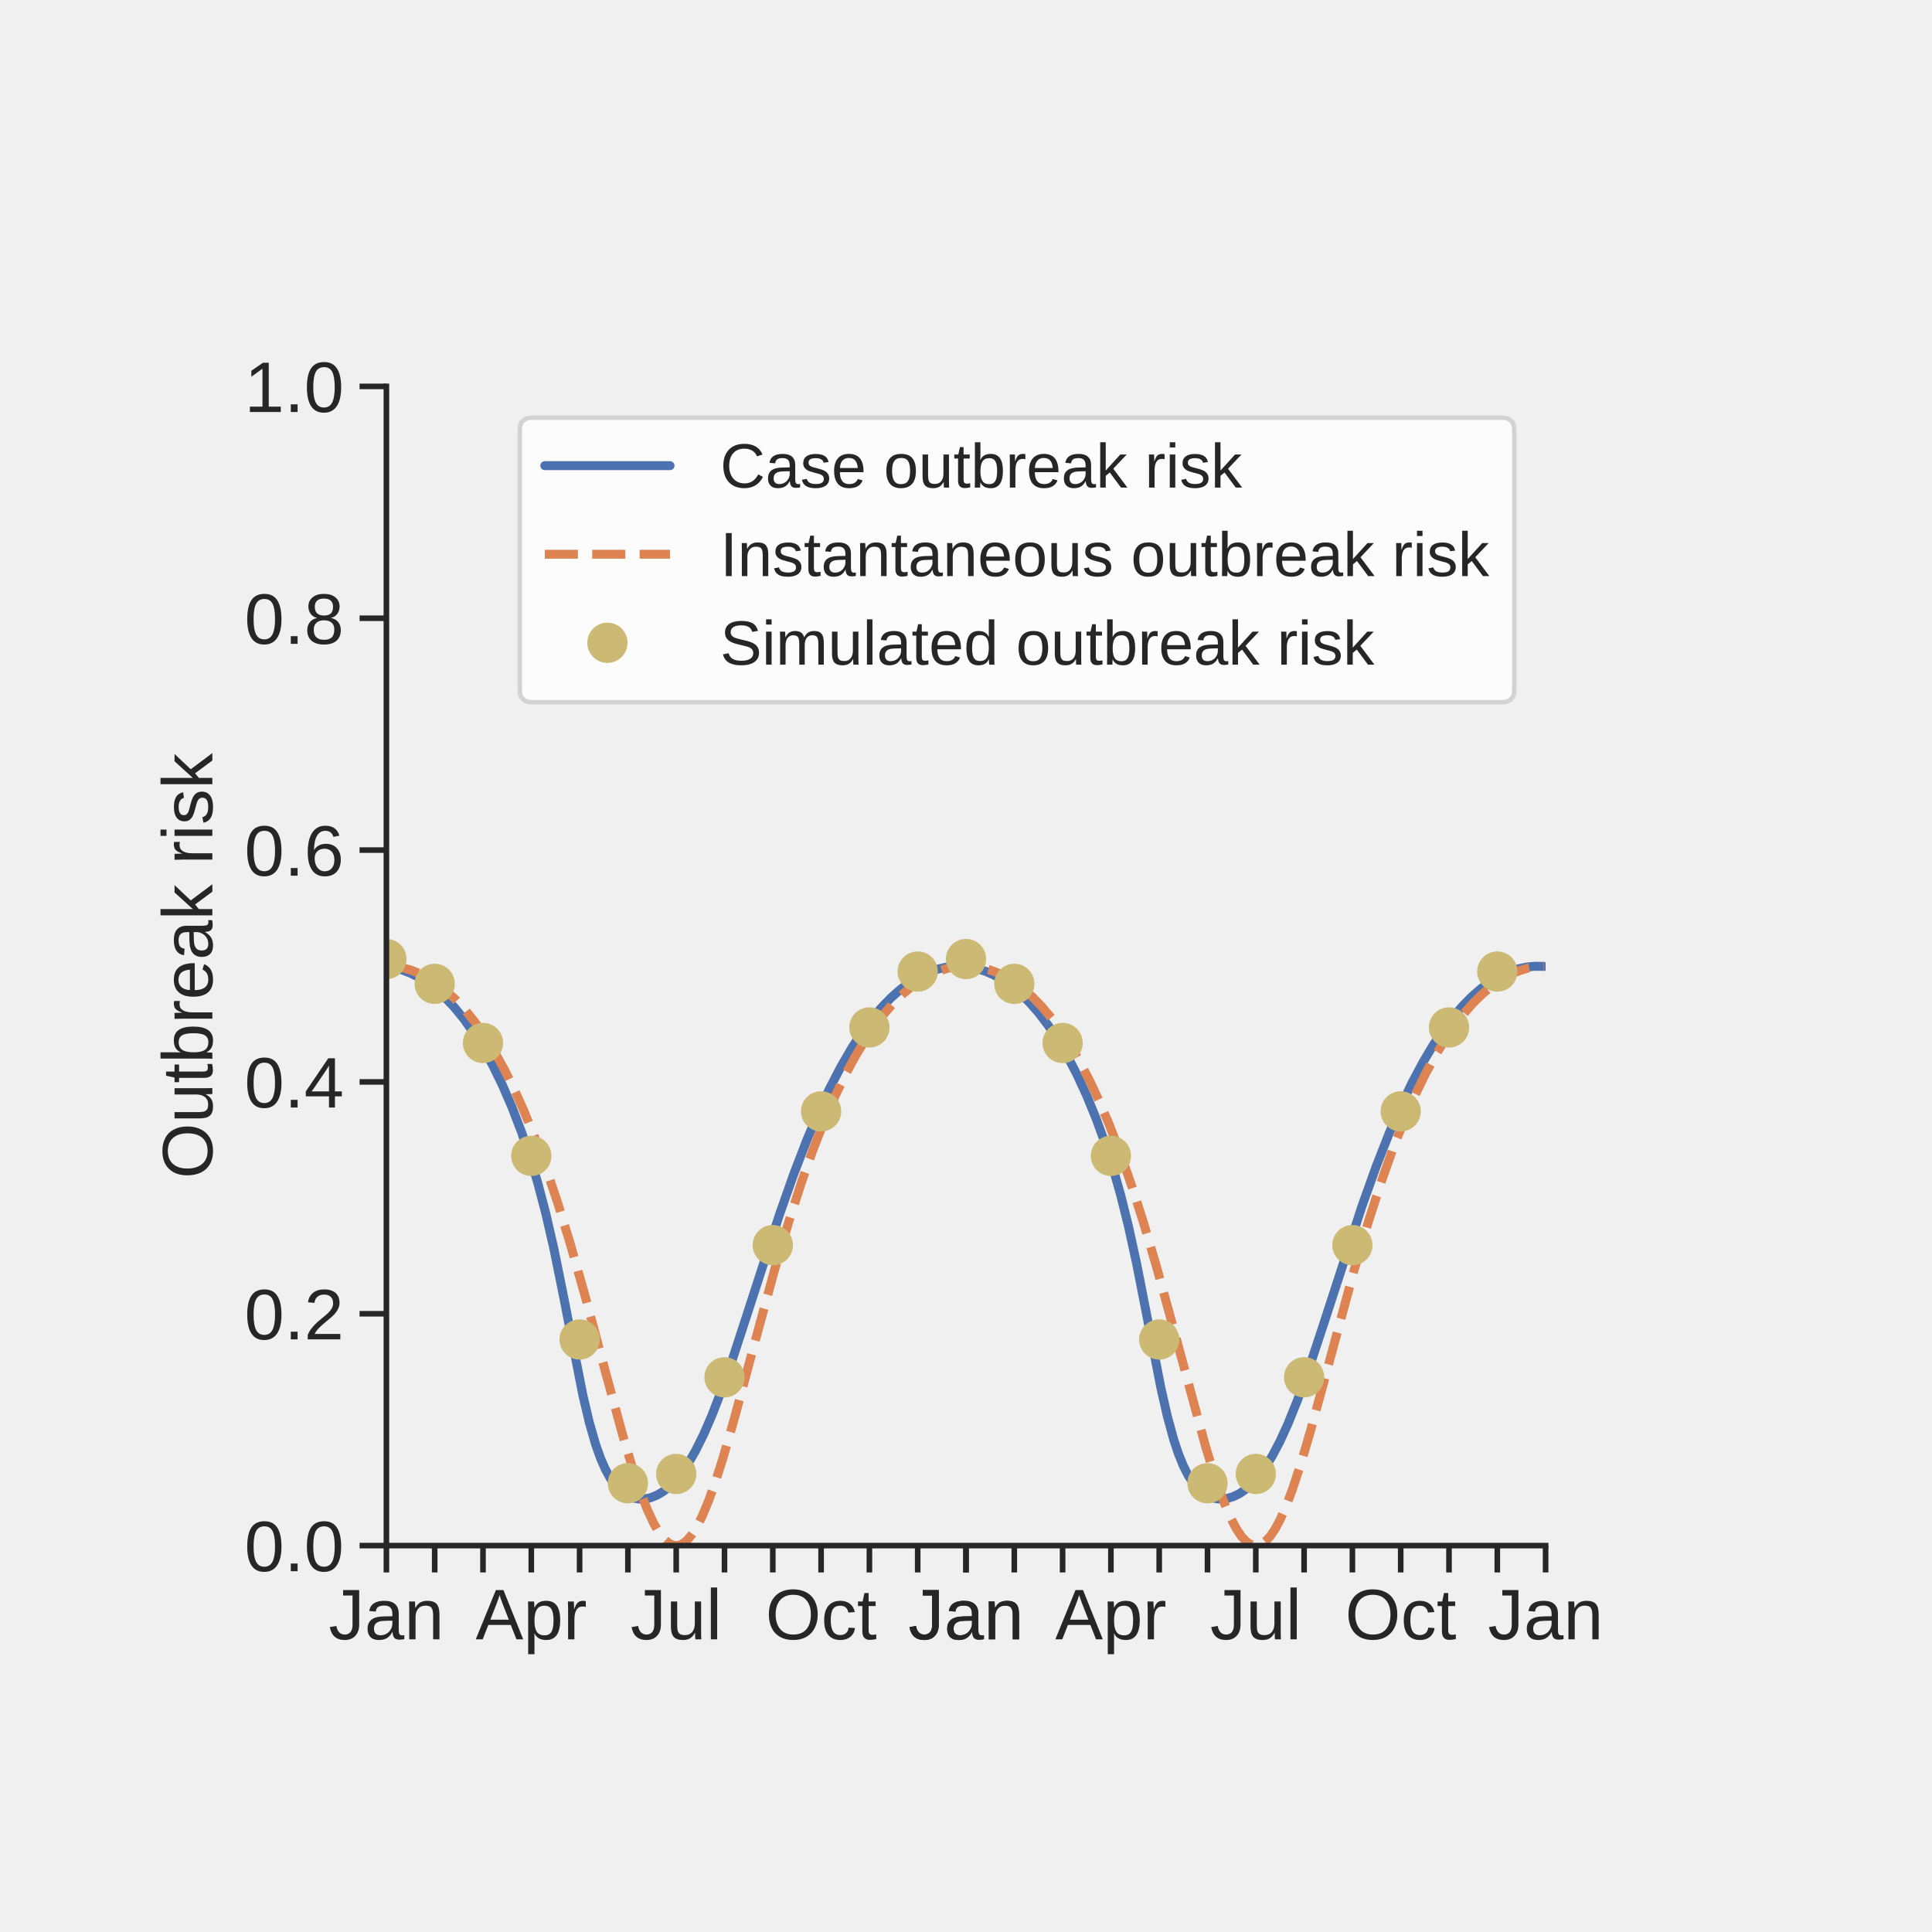
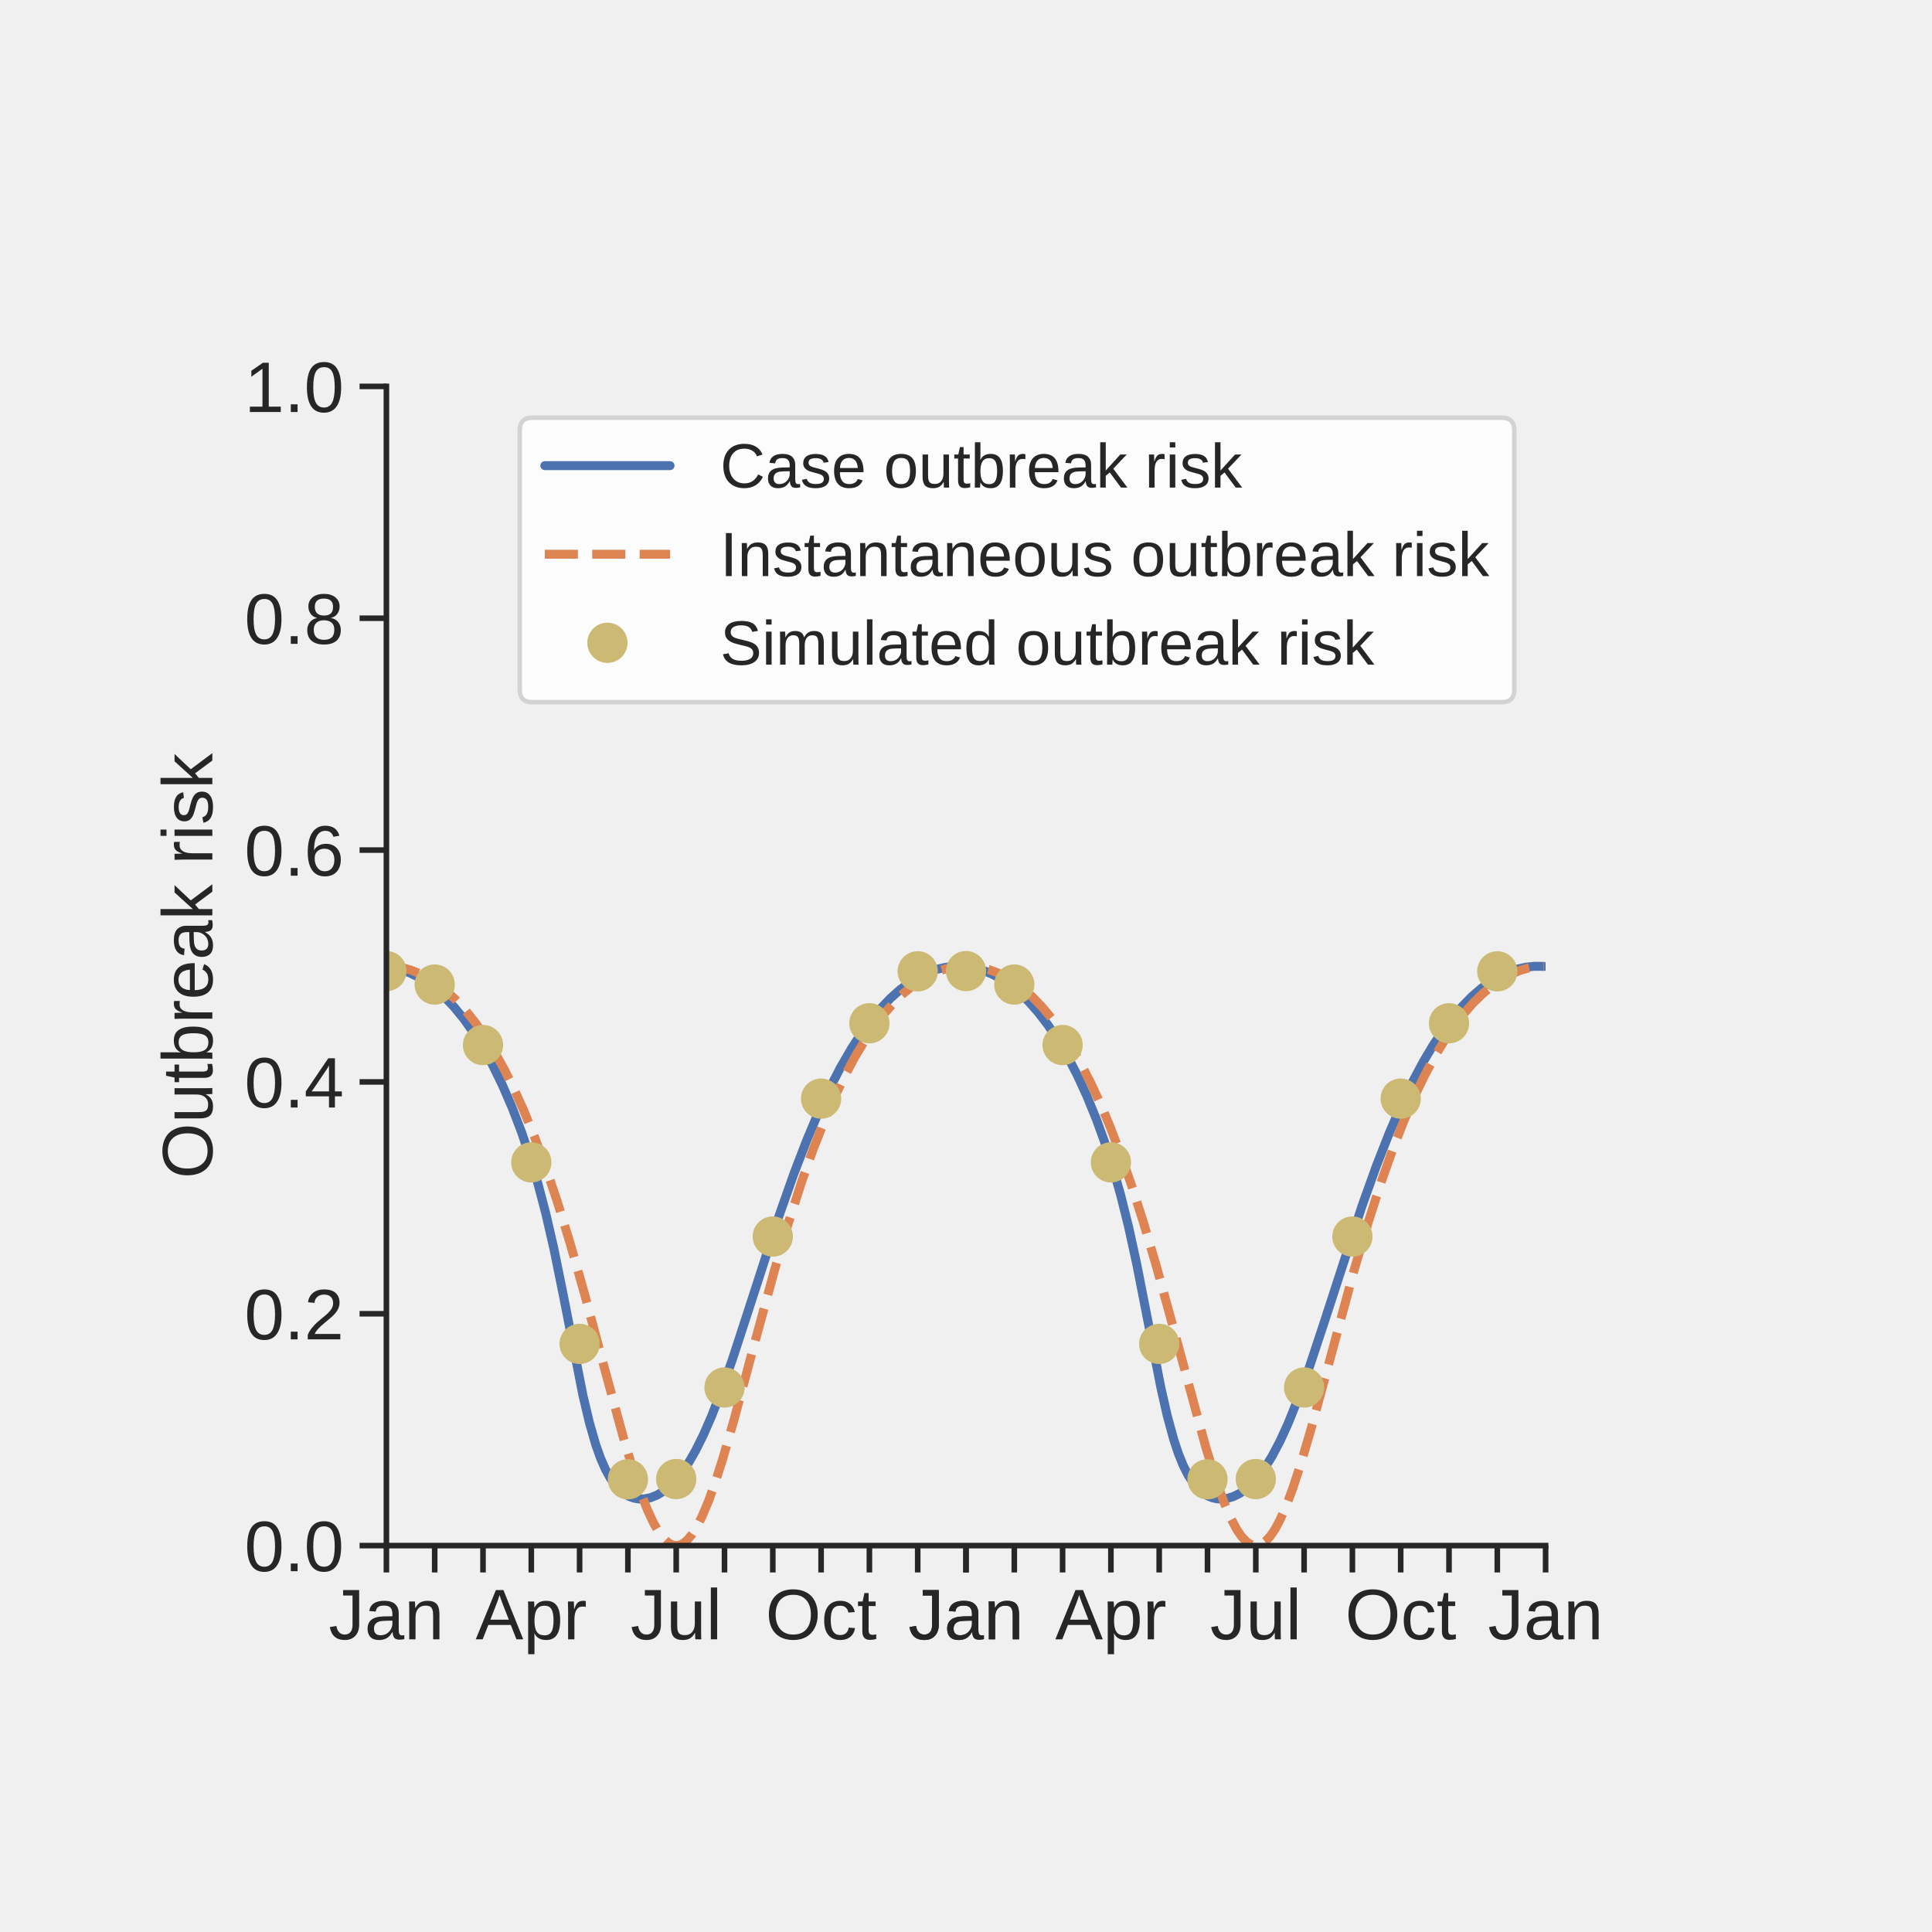
<svg xmlns="http://www.w3.org/2000/svg" xmlns:xlink="http://www.w3.org/1999/xlink" width="432pt" height="432pt" viewBox="0 0 432 432" version="1.1">
  <defs>
    <style type="text/css">*{stroke-linejoin: round; stroke-linecap: butt}</style>
  </defs>
  <g id="figure_1">
    <g id="patch_1">
      <path d="M 0 432  L 432 432  L 432 0  L 0 0  L 0 432  z " style="fill: none" />
    </g>
    <g id="axes_1">
      <g id="patch_2">
        <path d="M 86.4 345.6  L 345.6 345.6  L 345.6 86.4  L 86.4 86.4  L 86.4 345.6  z " style="fill: none" />
      </g>
      <g id="matplotlib.axis_1">
        <g id="xtick_1">
          <g id="line2d_1">
            <defs>
-               <path id="m7b2ea4bc69" d="M 0 0  L 0 6  " style="stroke: #262626; stroke-width: 1.25" />
+               <path id="m8b8dbcb08c" d="M 0 0  L 0 6  " style="stroke: #262626; stroke-width: 1.25" />
            </defs>
            <g>
-               <use xlink:href="#m7b2ea4bc69" x="86.4" y="345.6" style="fill: #262626; stroke: #262626; stroke-width: 1.25" />
+               <use xlink:href="#m8b8dbcb08c" x="86.4" y="345.6" style="fill: #262626; stroke: #262626; stroke-width: 1.25" />
            </g>
          </g>
          <g id="text_1">
            <text style="fill: #262626; font: 16px 'Arial', 'DejaVu Sans', 'Liberation Sans', 'Bitstream Vera Sans', sans-serif; text-anchor: middle" x="86.4" y="366.553" transform="rotate(-0 86.4 366.5525)">Jan</text>
          </g>
        </g>
        <g id="xtick_2">
          <g id="line2d_2">
            <g>
-               <use xlink:href="#m7b2ea4bc69" x="97.2" y="345.6" style="fill: #262626; stroke: #262626; stroke-width: 1.25" />
+               <use xlink:href="#m8b8dbcb08c" x="97.2" y="345.6" style="fill: #262626; stroke: #262626; stroke-width: 1.25" />
            </g>
          </g>
        </g>
        <g id="xtick_3">
          <g id="line2d_3">
            <g>
-               <use xlink:href="#m7b2ea4bc69" x="108" y="345.6" style="fill: #262626; stroke: #262626; stroke-width: 1.25" />
+               <use xlink:href="#m8b8dbcb08c" x="108" y="345.6" style="fill: #262626; stroke: #262626; stroke-width: 1.25" />
            </g>
          </g>
        </g>
        <g id="xtick_4">
          <g id="line2d_4">
            <g>
-               <use xlink:href="#m7b2ea4bc69" x="118.8" y="345.6" style="fill: #262626; stroke: #262626; stroke-width: 1.25" />
+               <use xlink:href="#m8b8dbcb08c" x="118.8" y="345.6" style="fill: #262626; stroke: #262626; stroke-width: 1.25" />
            </g>
          </g>
          <g id="text_2">
            <text style="fill: #262626; font: 16px 'Arial', 'DejaVu Sans', 'Liberation Sans', 'Bitstream Vera Sans', sans-serif; text-anchor: middle" x="118.8" y="366.553" transform="rotate(-0 118.8 366.5525)">Apr</text>
          </g>
        </g>
        <g id="xtick_5">
          <g id="line2d_5">
            <g>
-               <use xlink:href="#m7b2ea4bc69" x="129.6" y="345.6" style="fill: #262626; stroke: #262626; stroke-width: 1.25" />
+               <use xlink:href="#m8b8dbcb08c" x="129.6" y="345.6" style="fill: #262626; stroke: #262626; stroke-width: 1.25" />
            </g>
          </g>
        </g>
        <g id="xtick_6">
          <g id="line2d_6">
            <g>
-               <use xlink:href="#m7b2ea4bc69" x="140.4" y="345.6" style="fill: #262626; stroke: #262626; stroke-width: 1.25" />
+               <use xlink:href="#m8b8dbcb08c" x="140.4" y="345.6" style="fill: #262626; stroke: #262626; stroke-width: 1.25" />
            </g>
          </g>
        </g>
        <g id="xtick_7">
          <g id="line2d_7">
            <g>
-               <use xlink:href="#m7b2ea4bc69" x="151.2" y="345.6" style="fill: #262626; stroke: #262626; stroke-width: 1.25" />
+               <use xlink:href="#m8b8dbcb08c" x="151.2" y="345.6" style="fill: #262626; stroke: #262626; stroke-width: 1.25" />
            </g>
          </g>
          <g id="text_3">
            <text style="fill: #262626; font: 16px 'Arial', 'DejaVu Sans', 'Liberation Sans', 'Bitstream Vera Sans', sans-serif; text-anchor: middle" x="151.2" y="366.553" transform="rotate(-0 151.2 366.5525)">Jul</text>
          </g>
        </g>
        <g id="xtick_8">
          <g id="line2d_8">
            <g>
-               <use xlink:href="#m7b2ea4bc69" x="162" y="345.6" style="fill: #262626; stroke: #262626; stroke-width: 1.25" />
+               <use xlink:href="#m8b8dbcb08c" x="162" y="345.6" style="fill: #262626; stroke: #262626; stroke-width: 1.25" />
            </g>
          </g>
        </g>
        <g id="xtick_9">
          <g id="line2d_9">
            <g>
-               <use xlink:href="#m7b2ea4bc69" x="172.8" y="345.6" style="fill: #262626; stroke: #262626; stroke-width: 1.25" />
+               <use xlink:href="#m8b8dbcb08c" x="172.8" y="345.6" style="fill: #262626; stroke: #262626; stroke-width: 1.25" />
            </g>
          </g>
        </g>
        <g id="xtick_10">
          <g id="line2d_10">
            <g>
-               <use xlink:href="#m7b2ea4bc69" x="183.6" y="345.6" style="fill: #262626; stroke: #262626; stroke-width: 1.25" />
+               <use xlink:href="#m8b8dbcb08c" x="183.6" y="345.6" style="fill: #262626; stroke: #262626; stroke-width: 1.25" />
            </g>
          </g>
          <g id="text_4">
            <text style="fill: #262626; font: 16px 'Arial', 'DejaVu Sans', 'Liberation Sans', 'Bitstream Vera Sans', sans-serif; text-anchor: middle" x="183.6" y="366.553" transform="rotate(-0 183.6 366.5525)">Oct</text>
          </g>
        </g>
        <g id="xtick_11">
          <g id="line2d_11">
            <g>
-               <use xlink:href="#m7b2ea4bc69" x="194.4" y="345.6" style="fill: #262626; stroke: #262626; stroke-width: 1.25" />
+               <use xlink:href="#m8b8dbcb08c" x="194.4" y="345.6" style="fill: #262626; stroke: #262626; stroke-width: 1.25" />
            </g>
          </g>
        </g>
        <g id="xtick_12">
          <g id="line2d_12">
            <g>
-               <use xlink:href="#m7b2ea4bc69" x="205.2" y="345.6" style="fill: #262626; stroke: #262626; stroke-width: 1.25" />
+               <use xlink:href="#m8b8dbcb08c" x="205.2" y="345.6" style="fill: #262626; stroke: #262626; stroke-width: 1.25" />
            </g>
          </g>
        </g>
        <g id="xtick_13">
          <g id="line2d_13">
            <g>
-               <use xlink:href="#m7b2ea4bc69" x="216" y="345.6" style="fill: #262626; stroke: #262626; stroke-width: 1.25" />
+               <use xlink:href="#m8b8dbcb08c" x="216" y="345.6" style="fill: #262626; stroke: #262626; stroke-width: 1.25" />
            </g>
          </g>
          <g id="text_5">
            <text style="fill: #262626; font: 16px 'Arial', 'DejaVu Sans', 'Liberation Sans', 'Bitstream Vera Sans', sans-serif; text-anchor: middle" x="216" y="366.553" transform="rotate(-0 216 366.5525)">Jan</text>
          </g>
        </g>
        <g id="xtick_14">
          <g id="line2d_14">
            <g>
-               <use xlink:href="#m7b2ea4bc69" x="216" y="345.6" style="fill: #262626; stroke: #262626; stroke-width: 1.25" />
+               <use xlink:href="#m8b8dbcb08c" x="216" y="345.6" style="fill: #262626; stroke: #262626; stroke-width: 1.25" />
            </g>
          </g>
          <g id="text_6">
            <text style="fill: #262626; font: 16px 'Arial', 'DejaVu Sans', 'Liberation Sans', 'Bitstream Vera Sans', sans-serif; text-anchor: middle" x="216" y="366.553" transform="rotate(-0 216 366.5525)">Jan</text>
          </g>
        </g>
        <g id="xtick_15">
          <g id="line2d_15">
            <g>
-               <use xlink:href="#m7b2ea4bc69" x="226.8" y="345.6" style="fill: #262626; stroke: #262626; stroke-width: 1.25" />
+               <use xlink:href="#m8b8dbcb08c" x="226.8" y="345.6" style="fill: #262626; stroke: #262626; stroke-width: 1.25" />
            </g>
          </g>
        </g>
        <g id="xtick_16">
          <g id="line2d_16">
            <g>
-               <use xlink:href="#m7b2ea4bc69" x="237.6" y="345.6" style="fill: #262626; stroke: #262626; stroke-width: 1.25" />
+               <use xlink:href="#m8b8dbcb08c" x="237.6" y="345.6" style="fill: #262626; stroke: #262626; stroke-width: 1.25" />
            </g>
          </g>
        </g>
        <g id="xtick_17">
          <g id="line2d_17">
            <g>
-               <use xlink:href="#m7b2ea4bc69" x="248.4" y="345.6" style="fill: #262626; stroke: #262626; stroke-width: 1.25" />
+               <use xlink:href="#m8b8dbcb08c" x="248.4" y="345.6" style="fill: #262626; stroke: #262626; stroke-width: 1.25" />
            </g>
          </g>
          <g id="text_7">
            <text style="fill: #262626; font: 16px 'Arial', 'DejaVu Sans', 'Liberation Sans', 'Bitstream Vera Sans', sans-serif; text-anchor: middle" x="248.4" y="366.553" transform="rotate(-0 248.4 366.5525)">Apr</text>
          </g>
        </g>
        <g id="xtick_18">
          <g id="line2d_18">
            <g>
-               <use xlink:href="#m7b2ea4bc69" x="259.2" y="345.6" style="fill: #262626; stroke: #262626; stroke-width: 1.25" />
+               <use xlink:href="#m8b8dbcb08c" x="259.2" y="345.6" style="fill: #262626; stroke: #262626; stroke-width: 1.25" />
            </g>
          </g>
        </g>
        <g id="xtick_19">
          <g id="line2d_19">
            <g>
-               <use xlink:href="#m7b2ea4bc69" x="270" y="345.6" style="fill: #262626; stroke: #262626; stroke-width: 1.25" />
+               <use xlink:href="#m8b8dbcb08c" x="270" y="345.6" style="fill: #262626; stroke: #262626; stroke-width: 1.25" />
            </g>
          </g>
        </g>
        <g id="xtick_20">
          <g id="line2d_20">
            <g>
-               <use xlink:href="#m7b2ea4bc69" x="280.8" y="345.6" style="fill: #262626; stroke: #262626; stroke-width: 1.25" />
+               <use xlink:href="#m8b8dbcb08c" x="280.8" y="345.6" style="fill: #262626; stroke: #262626; stroke-width: 1.25" />
            </g>
          </g>
          <g id="text_8">
            <text style="fill: #262626; font: 16px 'Arial', 'DejaVu Sans', 'Liberation Sans', 'Bitstream Vera Sans', sans-serif; text-anchor: middle" x="280.8" y="366.553" transform="rotate(-0 280.8 366.5525)">Jul</text>
          </g>
        </g>
        <g id="xtick_21">
          <g id="line2d_21">
            <g>
-               <use xlink:href="#m7b2ea4bc69" x="291.6" y="345.6" style="fill: #262626; stroke: #262626; stroke-width: 1.25" />
+               <use xlink:href="#m8b8dbcb08c" x="291.6" y="345.6" style="fill: #262626; stroke: #262626; stroke-width: 1.25" />
            </g>
          </g>
        </g>
        <g id="xtick_22">
          <g id="line2d_22">
            <g>
-               <use xlink:href="#m7b2ea4bc69" x="302.4" y="345.6" style="fill: #262626; stroke: #262626; stroke-width: 1.25" />
+               <use xlink:href="#m8b8dbcb08c" x="302.4" y="345.6" style="fill: #262626; stroke: #262626; stroke-width: 1.25" />
            </g>
          </g>
        </g>
        <g id="xtick_23">
          <g id="line2d_23">
            <g>
-               <use xlink:href="#m7b2ea4bc69" x="313.2" y="345.6" style="fill: #262626; stroke: #262626; stroke-width: 1.25" />
+               <use xlink:href="#m8b8dbcb08c" x="313.2" y="345.6" style="fill: #262626; stroke: #262626; stroke-width: 1.25" />
            </g>
          </g>
          <g id="text_9">
            <text style="fill: #262626; font: 16px 'Arial', 'DejaVu Sans', 'Liberation Sans', 'Bitstream Vera Sans', sans-serif; text-anchor: middle" x="313.2" y="366.553" transform="rotate(-0 313.2 366.5525)">Oct</text>
          </g>
        </g>
        <g id="xtick_24">
          <g id="line2d_24">
            <g>
-               <use xlink:href="#m7b2ea4bc69" x="324" y="345.6" style="fill: #262626; stroke: #262626; stroke-width: 1.25" />
+               <use xlink:href="#m8b8dbcb08c" x="324" y="345.6" style="fill: #262626; stroke: #262626; stroke-width: 1.25" />
            </g>
          </g>
        </g>
        <g id="xtick_25">
          <g id="line2d_25">
            <g>
-               <use xlink:href="#m7b2ea4bc69" x="334.8" y="345.6" style="fill: #262626; stroke: #262626; stroke-width: 1.25" />
+               <use xlink:href="#m8b8dbcb08c" x="334.8" y="345.6" style="fill: #262626; stroke: #262626; stroke-width: 1.25" />
            </g>
          </g>
        </g>
        <g id="xtick_26">
          <g id="line2d_26">
            <g>
-               <use xlink:href="#m7b2ea4bc69" x="345.6" y="345.6" style="fill: #262626; stroke: #262626; stroke-width: 1.25" />
+               <use xlink:href="#m8b8dbcb08c" x="345.6" y="345.6" style="fill: #262626; stroke: #262626; stroke-width: 1.25" />
            </g>
          </g>
          <g id="text_10">
            <text style="fill: #262626; font: 16px 'Arial', 'DejaVu Sans', 'Liberation Sans', 'Bitstream Vera Sans', sans-serif; text-anchor: middle" x="345.6" y="366.553" transform="rotate(-0 345.6 366.5525)">Jan</text>
          </g>
        </g>
        <g id="text_11">
          <text style="fill: #262626; font: 16px 'Arial', 'DejaVu Sans', 'Liberation Sans', 'Bitstream Vera Sans', sans-serif; text-anchor: middle" x="216" y="385.185" transform="rotate(-0 216 385.185)"> </text>
        </g>
      </g>
      <g id="matplotlib.axis_2">
        <g id="ytick_1">
          <g id="line2d_27">
            <defs>
-               <path id="md8ca01a8dc" d="M 0 0  L -6 0  " style="stroke: #262626; stroke-width: 1.25" />
+               <path id="m2cabe640ab" d="M 0 0  L -6 0  " style="stroke: #262626; stroke-width: 1.25" />
            </defs>
            <g>
-               <use xlink:href="#md8ca01a8dc" x="86.4" y="345.6" style="fill: #262626; stroke: #262626; stroke-width: 1.25" />
+               <use xlink:href="#m2cabe640ab" x="86.4" y="345.6" style="fill: #262626; stroke: #262626; stroke-width: 1.25" />
            </g>
          </g>
          <g id="text_12">
            <text style="fill: #262626; font: 16px 'Arial', 'DejaVu Sans', 'Liberation Sans', 'Bitstream Vera Sans', sans-serif; text-anchor: end" x="76.9" y="351.326" transform="rotate(-0 76.9 351.3263)">0.0</text>
          </g>
        </g>
        <g id="ytick_2">
          <g id="line2d_28">
            <g>
-               <use xlink:href="#md8ca01a8dc" x="86.4" y="293.76" style="fill: #262626; stroke: #262626; stroke-width: 1.25" />
+               <use xlink:href="#m2cabe640ab" x="86.4" y="293.76" style="fill: #262626; stroke: #262626; stroke-width: 1.25" />
            </g>
          </g>
          <g id="text_13">
            <text style="fill: #262626; font: 16px 'Arial', 'DejaVu Sans', 'Liberation Sans', 'Bitstream Vera Sans', sans-serif; text-anchor: end" x="76.9" y="299.486" transform="rotate(-0 76.9 299.4862)">0.2</text>
          </g>
        </g>
        <g id="ytick_3">
          <g id="line2d_29">
            <g>
-               <use xlink:href="#md8ca01a8dc" x="86.4" y="241.92" style="fill: #262626; stroke: #262626; stroke-width: 1.25" />
+               <use xlink:href="#m2cabe640ab" x="86.4" y="241.92" style="fill: #262626; stroke: #262626; stroke-width: 1.25" />
            </g>
          </g>
          <g id="text_14">
            <text style="fill: #262626; font: 16px 'Arial', 'DejaVu Sans', 'Liberation Sans', 'Bitstream Vera Sans', sans-serif; text-anchor: end" x="76.9" y="247.646" transform="rotate(-0 76.9 247.6463)">0.4</text>
          </g>
        </g>
        <g id="ytick_4">
          <g id="line2d_30">
            <g>
-               <use xlink:href="#md8ca01a8dc" x="86.4" y="190.08" style="fill: #262626; stroke: #262626; stroke-width: 1.25" />
+               <use xlink:href="#m2cabe640ab" x="86.4" y="190.08" style="fill: #262626; stroke: #262626; stroke-width: 1.25" />
            </g>
          </g>
          <g id="text_15">
            <text style="fill: #262626; font: 16px 'Arial', 'DejaVu Sans', 'Liberation Sans', 'Bitstream Vera Sans', sans-serif; text-anchor: end" x="76.9" y="195.806" transform="rotate(-0 76.9 195.8063)">0.6</text>
          </g>
        </g>
        <g id="ytick_5">
          <g id="line2d_31">
            <g>
-               <use xlink:href="#md8ca01a8dc" x="86.4" y="138.24" style="fill: #262626; stroke: #262626; stroke-width: 1.25" />
+               <use xlink:href="#m2cabe640ab" x="86.4" y="138.24" style="fill: #262626; stroke: #262626; stroke-width: 1.25" />
            </g>
          </g>
          <g id="text_16">
            <text style="fill: #262626; font: 16px 'Arial', 'DejaVu Sans', 'Liberation Sans', 'Bitstream Vera Sans', sans-serif; text-anchor: end" x="76.9" y="143.966" transform="rotate(-0 76.9 143.9663)">0.8</text>
          </g>
        </g>
        <g id="ytick_6">
          <g id="line2d_32">
            <g>
-               <use xlink:href="#md8ca01a8dc" x="86.4" y="86.4" style="fill: #262626; stroke: #262626; stroke-width: 1.25" />
+               <use xlink:href="#m2cabe640ab" x="86.4" y="86.4" style="fill: #262626; stroke: #262626; stroke-width: 1.25" />
            </g>
          </g>
          <g id="text_17">
            <text style="fill: #262626; font: 16px 'Arial', 'DejaVu Sans', 'Liberation Sans', 'Bitstream Vera Sans', sans-serif; text-anchor: end" x="76.9" y="92.126" transform="rotate(-0 76.9 92.12625)">1.0</text>
          </g>
        </g>
        <g id="text_18">
          <text style="fill: #262626; font: 16px 'Arial', 'DejaVu Sans', 'Liberation Sans', 'Bitstream Vera Sans', sans-serif; text-anchor: middle" x="47.48" y="216" transform="rotate(-90 47.48 216)">Outbreak risk</text>
        </g>
      </g>
      <g id="line2d_33">
-         <path d="M 86.4 216.138  L 88.2 216.427  L 90 216.917  L 91.8 217.612  L 93.6 218.516  L 95.4 219.636  L 97.2 220.977  L 99.36 222.892  L 101.52 225.156  L 103.68 227.79  L 105.84 230.819  L 108 234.271  L 110.16 238.182  L 112.32 242.596  L 114.48 247.574  L 116.64 253.208  L 118.44 258.51  L 120.24 264.499  L 122.04 271.338  L 123.84 279.169  L 126 289.832  L 130.32 311.922  L 131.76 318.021  L 133.2 323.032  L 134.28 326.068  L 135.36 328.534  L 136.44 330.497  L 137.52 332.027  L 138.6 333.192  L 139.68 334.049  L 140.76 334.645  L 141.84 335.016  L 142.92 335.187  L 144 335.178  L 145.44 334.904  L 146.88 334.339  L 148.32 333.483  L 149.76 332.326  L 151.2 330.853  L 152.64 329.048  L 154.08 326.898  L 155.52 324.397  L 157.32 320.779  L 159.12 316.64  L 161.28 311.06  L 163.8 303.874  L 167.4 292.834  L 174.24 271.737  L 177.48 262.537  L 180.36 255.035  L 182.88 249.046  L 185.4 243.609  L 187.92 238.722  L 190.44 234.372  L 192.6 231.055  L 194.76 228.105  L 196.92 225.507  L 199.08 223.248  L 201.24 221.314  L 203.4 219.696  L 205.56 218.382  L 207.72 217.365  L 209.52 216.741  L 211.32 216.316  L 213.12 216.089  L 214.92 216.06  L 216.72 216.229  L 218.52 216.598  L 220.32 217.17  L 222.12 217.948  L 223.92 218.938  L 225.72 220.145  L 227.88 221.892  L 230.04 223.979  L 232.2 226.426  L 234.36 229.254  L 236.52 232.49  L 238.68 236.167  L 240.84 240.323  L 243 245.01  L 245.16 250.301  L 246.96 255.256  L 248.76 260.815  L 250.56 267.123  L 252.36 274.347  L 254.16 282.585  L 256.32 293.603  L 259.56 310.246  L 261 316.594  L 262.44 321.884  L 263.52 325.122  L 264.6 327.772  L 265.68 329.894  L 266.76 331.561  L 267.84 332.84  L 268.92 333.794  L 270 334.473  L 271.08 334.915  L 272.16 335.151  L 273.24 335.201  L 274.32 335.078  L 275.76 334.657  L 277.2 333.948  L 278.64 332.943  L 280.08 331.63  L 281.52 329.993  L 282.96 328.017  L 284.4 325.692  L 286.2 322.291  L 288 318.355  L 290.16 312.988  L 292.68 305.988  L 295.92 296.204  L 304.56 269.63  L 307.8 260.598  L 310.68 253.268  L 313.2 247.436  L 315.72 242.157  L 318.24 237.425  L 320.4 233.793  L 322.56 230.538  L 324.72 227.648  L 326.88 225.107  L 329.04 222.903  L 331.2 221.023  L 333.36 219.456  L 335.52 218.192  L 337.68 217.224  L 339.48 216.64  L 341.28 216.255  L 343.08 216.067  L 344.88 216.078  L 345.24 216.104  L 345.24 216.104  " clip-path="url(#p1bcd14bd06)" style="fill: none; stroke: #4c72b0; stroke-width: 2; stroke-linecap: round" />
+         <path d="M 86.4 216.139  L 88.2 216.428  L 90 216.918  L 91.8 217.613  L 93.6 218.518  L 95.4 219.637  L 97.2 220.979  L 99.36 222.894  L 101.52 225.158  L 103.68 227.792  L 105.84 230.821  L 108 234.274  L 110.16 238.185  L 112.32 242.599  L 114.48 247.578  L 116.64 253.213  L 118.44 258.515  L 120.24 264.504  L 122.04 271.341  L 123.84 279.166  L 126 289.819  L 130.32 311.89  L 131.76 317.989  L 133.2 323.004  L 134.28 326.043  L 135.36 328.512  L 136.44 330.477  L 137.52 332.01  L 138.6 333.176  L 139.68 334.035  L 140.76 334.632  L 141.84 335.003  L 142.92 335.175  L 144 335.166  L 145.44 334.892  L 146.88 334.327  L 148.32 333.471  L 149.76 332.314  L 151.2 330.84  L 152.64 329.035  L 154.08 326.886  L 155.52 324.385  L 157.32 320.767  L 159.12 316.628  L 161.28 311.049  L 163.8 303.864  L 167.4 292.826  L 174.24 271.732  L 177.48 262.533  L 180.36 255.032  L 182.88 249.043  L 185.4 243.607  L 187.92 238.72  L 190.44 234.37  L 192.6 231.054  L 194.76 228.104  L 196.92 225.506  L 199.08 223.247  L 201.24 221.314  L 203.4 219.696  L 205.56 218.382  L 207.72 217.366  L 209.52 216.741  L 211.32 216.316  L 213.12 216.09  L 214.92 216.061  L 216.72 216.23  L 218.52 216.599  L 220.32 217.171  L 222.12 217.95  L 223.92 218.939  L 225.72 220.147  L 227.88 221.894  L 230.04 223.981  L 232.2 226.428  L 234.36 229.256  L 236.52 232.493  L 238.68 236.169  L 240.84 240.326  L 243 245.013  L 245.16 250.306  L 246.96 255.261  L 248.76 260.82  L 250.56 267.128  L 252.36 274.348  L 254.16 282.58  L 256.32 293.585  L 259.56 310.214  L 261 316.562  L 262.44 321.855  L 263.52 325.096  L 264.6 327.749  L 265.68 329.874  L 266.76 331.543  L 267.84 332.824  L 268.92 333.78  L 270 334.459  L 271.08 334.902  L 272.16 335.139  L 273.24 335.189  L 274.32 335.066  L 275.76 334.646  L 277.2 333.936  L 278.64 332.931  L 280.08 331.617  L 281.52 329.98  L 282.96 328.004  L 284.4 325.679  L 286.2 322.279  L 288 318.344  L 290.16 312.977  L 292.68 305.978  L 295.92 296.195  L 304.56 269.625  L 307.8 260.595  L 310.68 253.265  L 313.2 247.433  L 315.72 242.155  L 318.24 237.423  L 320.4 233.791  L 322.56 230.537  L 324.72 227.647  L 326.88 225.107  L 329.04 222.903  L 331.2 221.023  L 333.36 219.456  L 335.52 218.192  L 337.68 217.225  L 339.48 216.64  L 341.28 216.255  L 343.08 216.068  L 344.88 216.079  L 345.24 216.105  L 345.24 216.105  " clip-path="url(#p1a213d1ea6)" style="fill: none; stroke: #4c72b0; stroke-width: 2; stroke-linecap: round" />
      </g>
      <g id="line2d_34">
-         <path d="M 86.4 216  L 88.2 216.099  L 90 216.395  L 91.8 216.892  L 93.6 217.59  L 95.4 218.494  L 97.56 219.857  L 99.72 221.533  L 101.88 223.534  L 104.04 225.874  L 106.2 228.569  L 108.36 231.639  L 110.52 235.101  L 112.68 238.978  L 114.84 243.289  L 117 248.056  L 119.52 254.215  L 122.04 261.037  L 124.56 268.524  L 127.44 277.863  L 130.68 289.242  L 135.36 306.677  L 139.32 321.193  L 141.48 328.421  L 143.28 333.779  L 144.72 337.494  L 146.16 340.599  L 147.24 342.476  L 148.32 343.933  L 149.4 344.945  L 150.12 345.363  L 150.84 345.574  L 151.56 345.574  L 152.28 345.363  L 153 344.945  L 153.72 344.32  L 154.8 343.01  L 155.88 341.27  L 156.96 339.128  L 158.4 335.707  L 159.84 331.722  L 161.64 326.094  L 164.16 317.347  L 168.48 301.257  L 173.16 284.084  L 176.4 273.093  L 179.28 264.165  L 181.8 257.057  L 184.32 250.616  L 186.84 244.827  L 189 240.366  L 191.16 236.346  L 193.32 232.748  L 195.48 229.55  L 197.64 226.732  L 199.8 224.275  L 201.96 222.163  L 204.12 220.38  L 206.28 218.914  L 208.44 217.754  L 210.24 217.015  L 212.04 216.479  L 213.84 216.142  L 215.64 216.004  L 217.44 216.063  L 219.24 216.32  L 221.04 216.776  L 222.84 217.434  L 224.64 218.297  L 226.44 219.368  L 228.6 220.939  L 230.76 222.83  L 232.92 225.055  L 235.08 227.63  L 237.24 230.573  L 239.4 233.902  L 241.56 237.638  L 243.72 241.803  L 245.88 246.415  L 248.04 251.495  L 250.56 258.032  L 253.08 265.235  L 255.6 273.093  L 258.48 282.819  L 262.08 295.866  L 269.64 323.681  L 271.8 330.649  L 273.6 335.707  L 275.04 339.128  L 276.48 341.896  L 277.56 343.496  L 278.64 344.658  L 279.36 345.18  L 280.08 345.495  L 280.8 345.6  L 281.52 345.495  L 282.24 345.18  L 282.96 344.658  L 284.04 343.496  L 285.12 341.896  L 286.2 339.885  L 287.64 336.619  L 289.08 332.766  L 290.88 327.269  L 293.04 319.925  L 296.28 308.03  L 302.76 284.084  L 306 273.093  L 308.88 264.165  L 311.4 257.057  L 313.92 250.616  L 316.44 244.827  L 318.6 240.366  L 320.76 236.346  L 322.92 232.748  L 325.08 229.55  L 327.24 226.732  L 329.4 224.275  L 331.56 222.163  L 333.72 220.38  L 335.88 218.914  L 338.04 217.754  L 339.84 217.015  L 341.64 216.479  L 343.44 216.142  L 345.24 216.004  L 345.24 216.004  " clip-path="url(#p1bcd14bd06)" style="fill: none; stroke-dasharray: 7.4,3.2; stroke-dashoffset: 0; stroke: #dd8452; stroke-width: 2" />
+         <path d="M 86.4 216  L 88.2 216.099  L 90 216.395  L 91.8 216.892  L 93.6 217.59  L 95.4 218.494  L 97.56 219.857  L 99.72 221.533  L 101.88 223.534  L 104.04 225.874  L 106.2 228.569  L 108.36 231.639  L 110.52 235.101  L 112.68 238.978  L 114.84 243.289  L 117 248.056  L 119.52 254.215  L 122.04 261.037  L 124.56 268.524  L 127.44 277.863  L 130.68 289.242  L 135.36 306.677  L 139.32 321.193  L 141.48 328.421  L 143.28 333.779  L 144.72 337.494  L 146.16 340.599  L 147.24 342.476  L 148.32 343.933  L 149.4 344.945  L 150.12 345.363  L 150.84 345.574  L 151.56 345.574  L 152.28 345.363  L 153 344.945  L 153.72 344.32  L 154.8 343.01  L 155.88 341.27  L 156.96 339.128  L 158.4 335.707  L 159.84 331.722  L 161.64 326.094  L 164.16 317.347  L 168.48 301.257  L 173.16 284.084  L 176.4 273.093  L 179.28 264.165  L 181.8 257.057  L 184.32 250.616  L 186.84 244.827  L 189 240.366  L 191.16 236.346  L 193.32 232.748  L 195.48 229.55  L 197.64 226.732  L 199.8 224.275  L 201.96 222.163  L 204.12 220.38  L 206.28 218.914  L 208.44 217.754  L 210.24 217.015  L 212.04 216.479  L 213.84 216.142  L 215.64 216.004  L 217.44 216.063  L 219.24 216.32  L 221.04 216.776  L 222.84 217.434  L 224.64 218.297  L 226.44 219.368  L 228.6 220.939  L 230.76 222.83  L 232.92 225.055  L 235.08 227.63  L 237.24 230.573  L 239.4 233.902  L 241.56 237.638  L 243.72 241.803  L 245.88 246.415  L 248.04 251.495  L 250.56 258.032  L 253.08 265.235  L 255.6 273.093  L 258.48 282.819  L 262.08 295.866  L 269.64 323.681  L 271.8 330.649  L 273.6 335.707  L 275.04 339.128  L 276.48 341.896  L 277.56 343.496  L 278.64 344.658  L 279.36 345.18  L 280.08 345.495  L 280.8 345.6  L 281.52 345.495  L 282.24 345.18  L 282.96 344.658  L 284.04 343.496  L 285.12 341.896  L 286.2 339.885  L 287.64 336.619  L 289.08 332.766  L 290.88 327.269  L 293.04 319.925  L 296.28 308.03  L 302.76 284.084  L 306 273.093  L 308.88 264.165  L 311.4 257.057  L 313.92 250.616  L 316.44 244.827  L 318.6 240.366  L 320.76 236.346  L 322.92 232.748  L 325.08 229.55  L 327.24 226.732  L 329.4 224.275  L 331.56 222.163  L 333.72 220.38  L 335.88 218.914  L 338.04 217.754  L 339.84 217.015  L 341.64 216.479  L 343.44 216.142  L 345.24 216.004  L 345.24 216.004  " clip-path="url(#p1a213d1ea6)" style="fill: none; stroke-dasharray: 7.4,3.2; stroke-dashoffset: 0; stroke: #dd8452; stroke-width: 2" />
      </g>
      <g id="line2d_35">
        <defs>
-           <path id="m9d9bb8bd5a" d="M 0 4  C 1.061 4 2.078 3.579 2.828 2.828  C 3.579 2.078 4 1.061 4 0  C 4 -1.061 3.579 -2.078 2.828 -2.828  C 2.078 -3.579 1.061 -4 0 -4  C -1.061 -4 -2.078 -3.579 -2.828 -2.828  C -3.579 -2.078 -4 -1.061 -4 0  C -4 1.061 -3.579 2.078 -2.828 2.828  C -2.078 3.579 -1.061 4 0 4  z " style="stroke: #ccb974" />
+           <path id="mdcf30a62ee" d="M 0 4  C 1.061 4 2.078 3.579 2.828 2.828  C 3.579 2.078 4 1.061 4 0  C 4 -1.061 3.579 -2.078 2.828 -2.828  C 2.078 -3.579 1.061 -4 0 -4  C -1.061 -4 -2.078 -3.579 -2.828 -2.828  C -3.579 -2.078 -4 -1.061 -4 0  C -4 1.061 -3.579 2.078 -2.828 2.828  C -2.078 3.579 -1.061 4 0 4  z " style="stroke: #ccb974" />
        </defs>
-         <g clip-path="url(#p1bcd14bd06)">
-           <use xlink:href="#m9d9bb8bd5a" x="86.4" y="214.445" style="fill: #ccb974; stroke: #ccb974" />
-           <use xlink:href="#m9d9bb8bd5a" x="97.2" y="219.992" style="fill: #ccb974; stroke: #ccb974" />
-           <use xlink:href="#m9d9bb8bd5a" x="108" y="233.211" style="fill: #ccb974; stroke: #ccb974" />
-           <use xlink:href="#m9d9bb8bd5a" x="118.8" y="258.457" style="fill: #ccb974; stroke: #ccb974" />
-           <use xlink:href="#m9d9bb8bd5a" x="129.6" y="299.514" style="fill: #ccb974; stroke: #ccb974" />
-           <use xlink:href="#m9d9bb8bd5a" x="140.4" y="331.655" style="fill: #ccb974; stroke: #ccb974" />
-           <use xlink:href="#m9d9bb8bd5a" x="151.2" y="329.581" style="fill: #ccb974; stroke: #ccb974" />
-           <use xlink:href="#m9d9bb8bd5a" x="162" y="307.964" style="fill: #ccb974; stroke: #ccb974" />
-           <use xlink:href="#m9d9bb8bd5a" x="172.8" y="278.415" style="fill: #ccb974; stroke: #ccb974" />
-           <use xlink:href="#m9d9bb8bd5a" x="183.6" y="248.504" style="fill: #ccb974; stroke: #ccb974" />
-           <use xlink:href="#m9d9bb8bd5a" x="194.4" y="229.738" style="fill: #ccb974; stroke: #ccb974" />
-           <use xlink:href="#m9d9bb8bd5a" x="205.2" y="217.244" style="fill: #ccb974; stroke: #ccb974" />
-           <use xlink:href="#m9d9bb8bd5a" x="216" y="214.445" style="fill: #ccb974; stroke: #ccb974" />
-           <use xlink:href="#m9d9bb8bd5a" x="226.8" y="219.992" style="fill: #ccb974; stroke: #ccb974" />
-           <use xlink:href="#m9d9bb8bd5a" x="237.6" y="233.211" style="fill: #ccb974; stroke: #ccb974" />
-           <use xlink:href="#m9d9bb8bd5a" x="248.4" y="258.457" style="fill: #ccb974; stroke: #ccb974" />
-           <use xlink:href="#m9d9bb8bd5a" x="259.2" y="299.514" style="fill: #ccb974; stroke: #ccb974" />
-           <use xlink:href="#m9d9bb8bd5a" x="270" y="331.655" style="fill: #ccb974; stroke: #ccb974" />
-           <use xlink:href="#m9d9bb8bd5a" x="280.8" y="329.581" style="fill: #ccb974; stroke: #ccb974" />
-           <use xlink:href="#m9d9bb8bd5a" x="291.6" y="307.964" style="fill: #ccb974; stroke: #ccb974" />
-           <use xlink:href="#m9d9bb8bd5a" x="302.4" y="278.415" style="fill: #ccb974; stroke: #ccb974" />
-           <use xlink:href="#m9d9bb8bd5a" x="313.2" y="248.504" style="fill: #ccb974; stroke: #ccb974" />
-           <use xlink:href="#m9d9bb8bd5a" x="324" y="229.738" style="fill: #ccb974; stroke: #ccb974" />
-           <use xlink:href="#m9d9bb8bd5a" x="334.8" y="217.244" style="fill: #ccb974; stroke: #ccb974" />
+         <g clip-path="url(#p1a213d1ea6)">
+           <use xlink:href="#mdcf30a62ee" x="86.4" y="217.14" style="fill: #ccb974; stroke: #ccb974" />
+           <use xlink:href="#mdcf30a62ee" x="97.2" y="220.147" style="fill: #ccb974; stroke: #ccb974" />
+           <use xlink:href="#mdcf30a62ee" x="108" y="233.677" style="fill: #ccb974; stroke: #ccb974" />
+           <use xlink:href="#mdcf30a62ee" x="118.8" y="259.908" style="fill: #ccb974; stroke: #ccb974" />
+           <use xlink:href="#mdcf30a62ee" x="129.6" y="300.499" style="fill: #ccb974; stroke: #ccb974" />
+           <use xlink:href="#mdcf30a62ee" x="140.4" y="330.774" style="fill: #ccb974; stroke: #ccb974" />
+           <use xlink:href="#mdcf30a62ee" x="151.2" y="330.722" style="fill: #ccb974; stroke: #ccb974" />
+           <use xlink:href="#mdcf30a62ee" x="162" y="310.245" style="fill: #ccb974; stroke: #ccb974" />
+           <use xlink:href="#mdcf30a62ee" x="172.8" y="276.497" style="fill: #ccb974; stroke: #ccb974" />
+           <use xlink:href="#mdcf30a62ee" x="183.6" y="245.652" style="fill: #ccb974; stroke: #ccb974" />
+           <use xlink:href="#mdcf30a62ee" x="194.4" y="228.804" style="fill: #ccb974; stroke: #ccb974" />
+           <use xlink:href="#mdcf30a62ee" x="205.2" y="217.192" style="fill: #ccb974; stroke: #ccb974" />
+           <use xlink:href="#mdcf30a62ee" x="216" y="217.14" style="fill: #ccb974; stroke: #ccb974" />
+           <use xlink:href="#mdcf30a62ee" x="226.8" y="220.147" style="fill: #ccb974; stroke: #ccb974" />
+           <use xlink:href="#mdcf30a62ee" x="237.6" y="233.677" style="fill: #ccb974; stroke: #ccb974" />
+           <use xlink:href="#mdcf30a62ee" x="248.4" y="259.908" style="fill: #ccb974; stroke: #ccb974" />
+           <use xlink:href="#mdcf30a62ee" x="259.2" y="300.499" style="fill: #ccb974; stroke: #ccb974" />
+           <use xlink:href="#mdcf30a62ee" x="270" y="330.774" style="fill: #ccb974; stroke: #ccb974" />
+           <use xlink:href="#mdcf30a62ee" x="280.8" y="330.722" style="fill: #ccb974; stroke: #ccb974" />
+           <use xlink:href="#mdcf30a62ee" x="291.6" y="310.245" style="fill: #ccb974; stroke: #ccb974" />
+           <use xlink:href="#mdcf30a62ee" x="302.4" y="276.497" style="fill: #ccb974; stroke: #ccb974" />
+           <use xlink:href="#mdcf30a62ee" x="313.2" y="245.652" style="fill: #ccb974; stroke: #ccb974" />
+           <use xlink:href="#mdcf30a62ee" x="324" y="228.804" style="fill: #ccb974; stroke: #ccb974" />
+           <use xlink:href="#mdcf30a62ee" x="334.8" y="217.192" style="fill: #ccb974; stroke: #ccb974" />
        </g>
      </g>
      <g id="patch_3">
        <path d="M 86.4 345.6  L 86.4 86.4  " style="fill: none; stroke: #262626; stroke-width: 1.25; stroke-linejoin: miter; stroke-linecap: square" />
      </g>
      <g id="patch_4">
        <path d="M 86.4 345.6  L 345.6 345.6  " style="fill: none; stroke: #262626; stroke-width: 1.25; stroke-linejoin: miter; stroke-linecap: square" />
      </g>
      <g id="legend_1">
        <g id="patch_5">
          <path d="M 119.021 157.01  L 335.8 157.01  Q 338.6 157.01 338.6 154.21  L 338.6 96.2  Q 338.6 93.4 335.8 93.4  L 119.021 93.4  Q 116.221 93.4 116.221 96.2  L 116.221 154.21  Q 116.221 157.01 119.021 157.01  z " style="fill: #ffffff; opacity: 0.8; stroke: #cccccc; stroke-linejoin: miter" />
        </g>
        <g id="line2d_36">
          <path d="M 121.821 104.121  L 135.821 104.121  L 149.821 104.121  " style="fill: none; stroke: #4c72b0; stroke-width: 2; stroke-linecap: round" />
        </g>
        <g id="text_19">
          <text style="fill: #262626; font: 14px 'Arial', 'DejaVu Sans', 'Liberation Sans', 'Bitstream Vera Sans', sans-serif; text-anchor: start" x="161.021" y="109.021" transform="rotate(-0 161.0209 109.0209)">Case outbreak risk</text>
        </g>
        <g id="line2d_37">
          <path d="M 121.821 123.924  L 135.821 123.924  L 149.821 123.924  " style="fill: none; stroke-dasharray: 7.4,3.2; stroke-dashoffset: 0; stroke: #dd8452; stroke-width: 2" />
        </g>
        <g id="text_20">
          <text style="fill: #262626; font: 14px 'Arial', 'DejaVu Sans', 'Liberation Sans', 'Bitstream Vera Sans', sans-serif; text-anchor: start" x="161.021" y="128.824" transform="rotate(-0 161.0209 128.8244)">Instantaneous outbreak risk</text>
        </g>
        <g id="line2d_38">
          <g>
-             <use xlink:href="#m9d9bb8bd5a" x="135.821" y="143.728" style="fill: #ccb974; stroke: #ccb974" />
+             <use xlink:href="#mdcf30a62ee" x="135.821" y="143.728" style="fill: #ccb974; stroke: #ccb974" />
          </g>
        </g>
        <g id="text_21">
          <text style="fill: #262626; font: 14px 'Arial', 'DejaVu Sans', 'Liberation Sans', 'Bitstream Vera Sans', sans-serif; text-anchor: start" x="161.021" y="148.628" transform="rotate(-0 161.0209 148.6278)">Simulated outbreak risk</text>
        </g>
      </g>
    </g>
  </g>
  <defs>
-     <clipPath id="p1bcd14bd06">
+     <clipPath id="p1a213d1ea6">
      <rect x="86.4" y="86.4" width="259.2" height="259.2" />
    </clipPath>
  </defs>
</svg>
